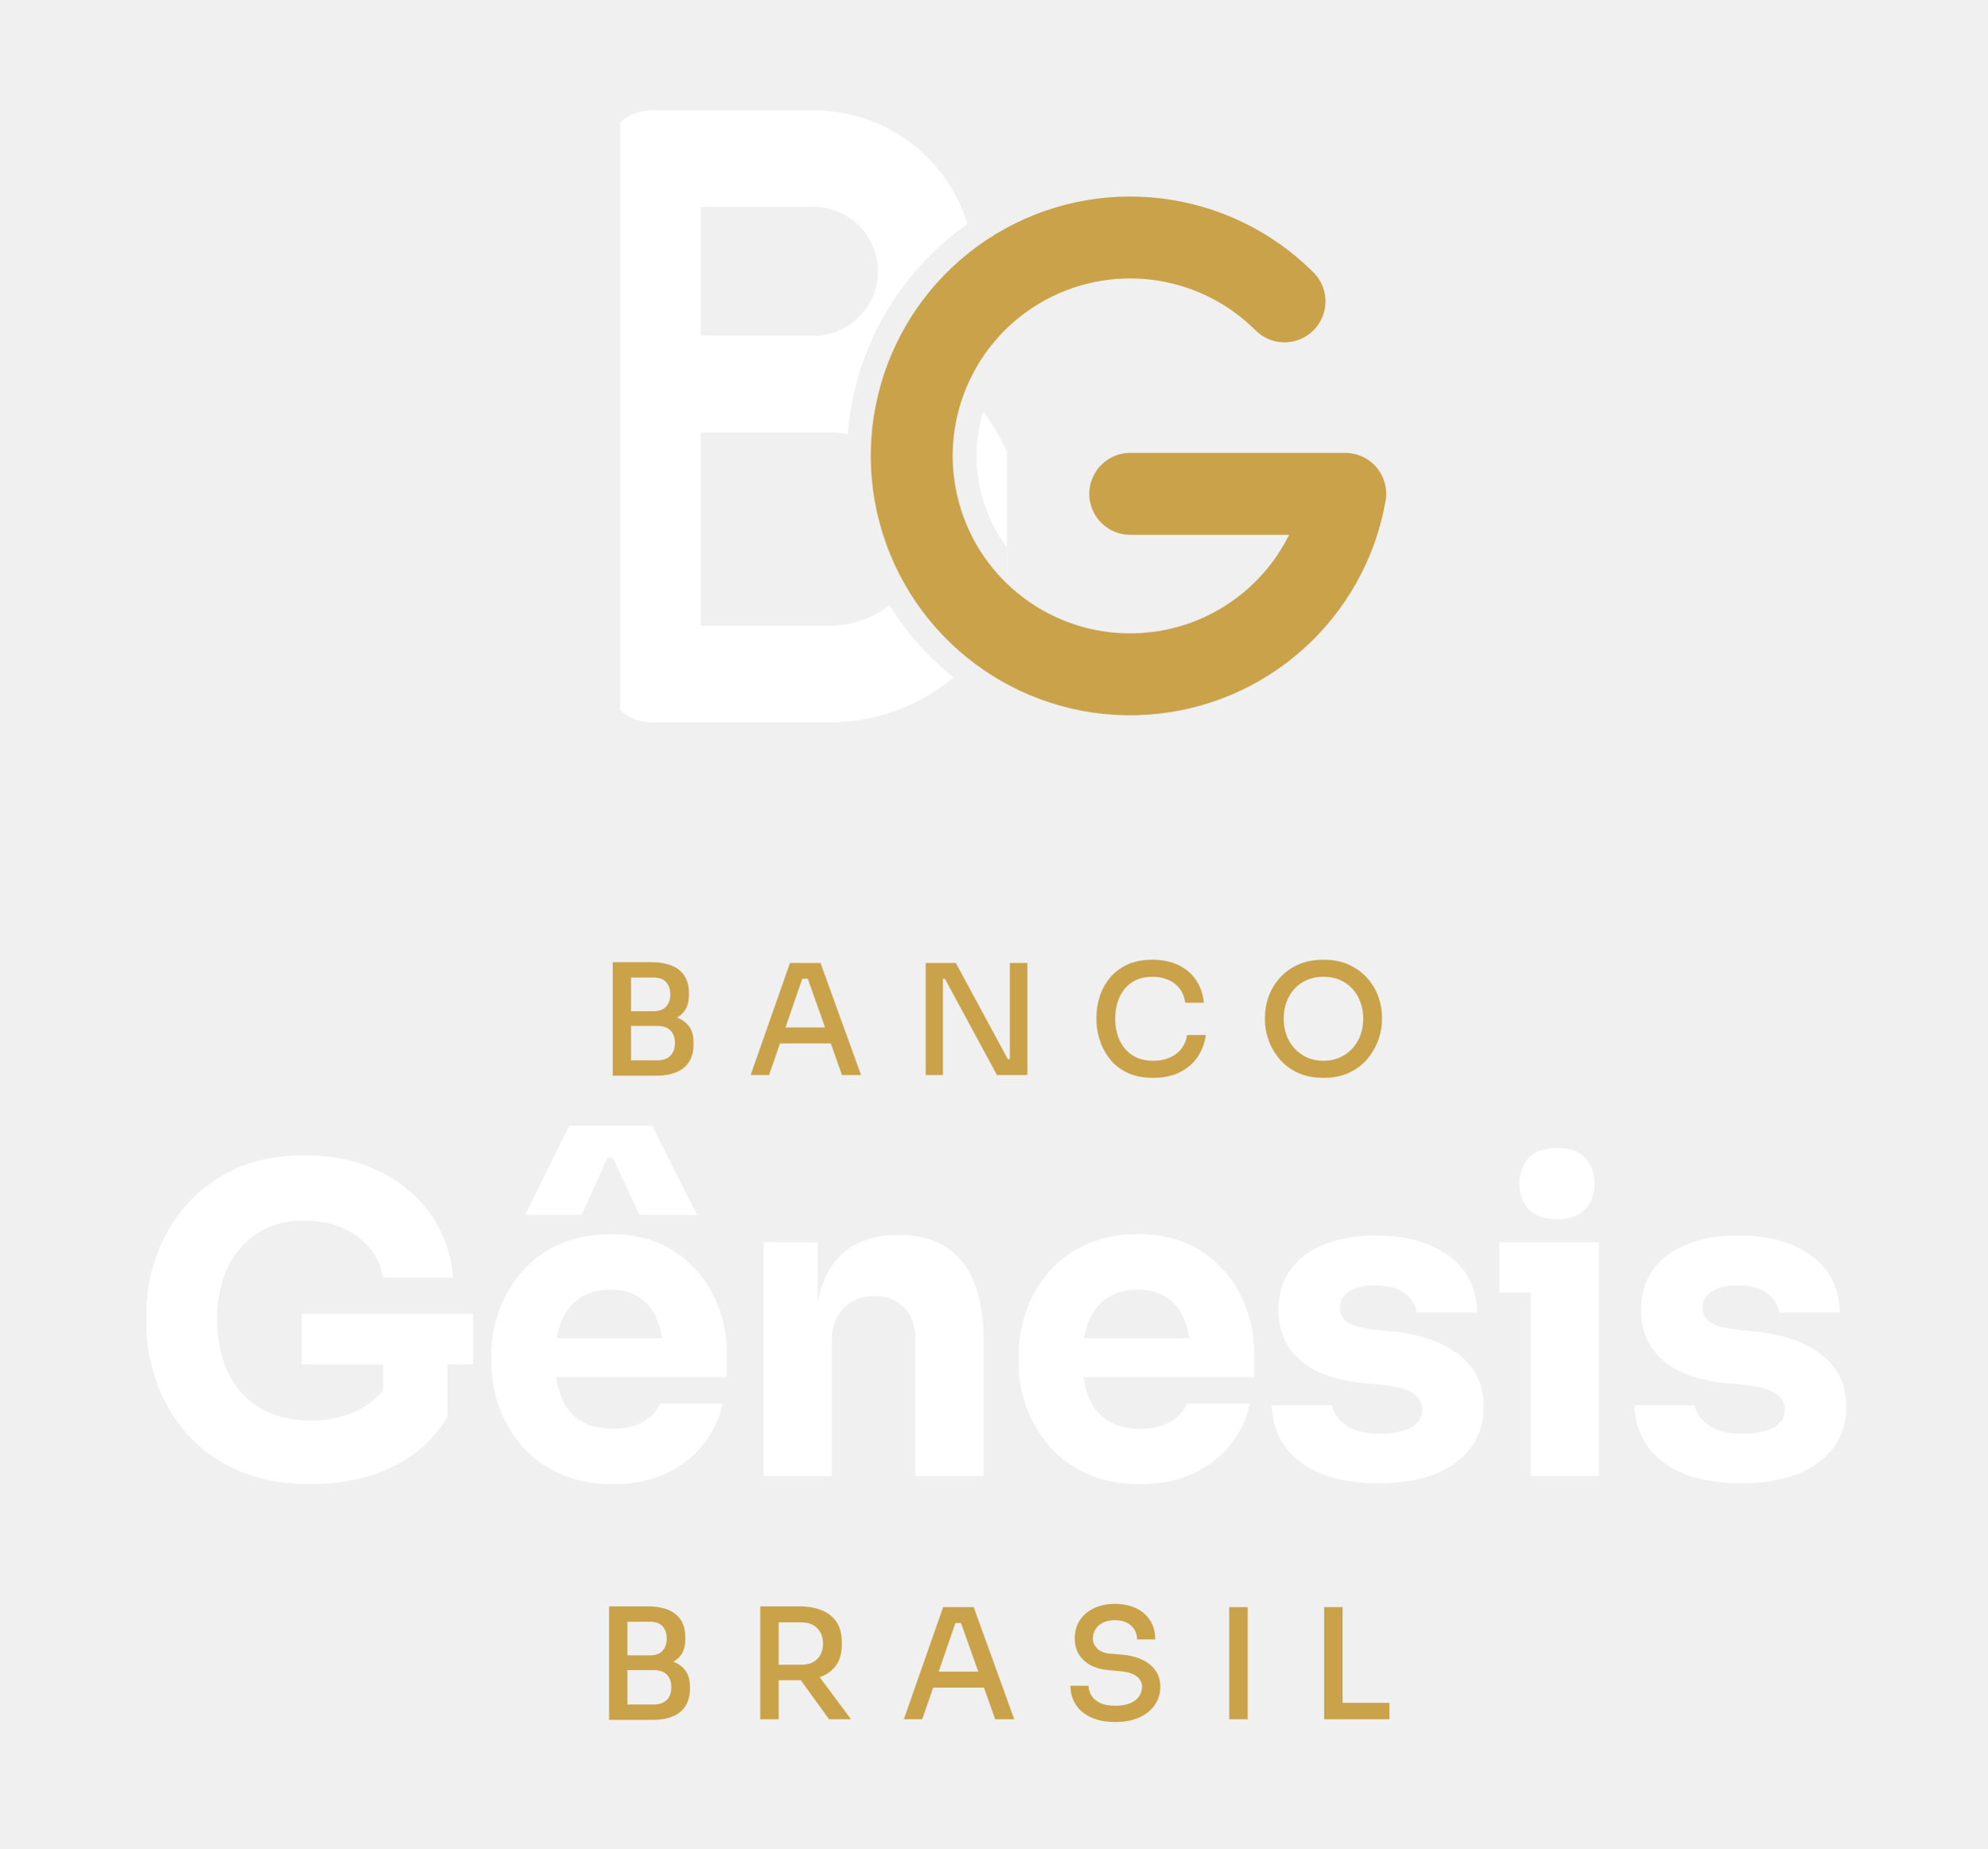
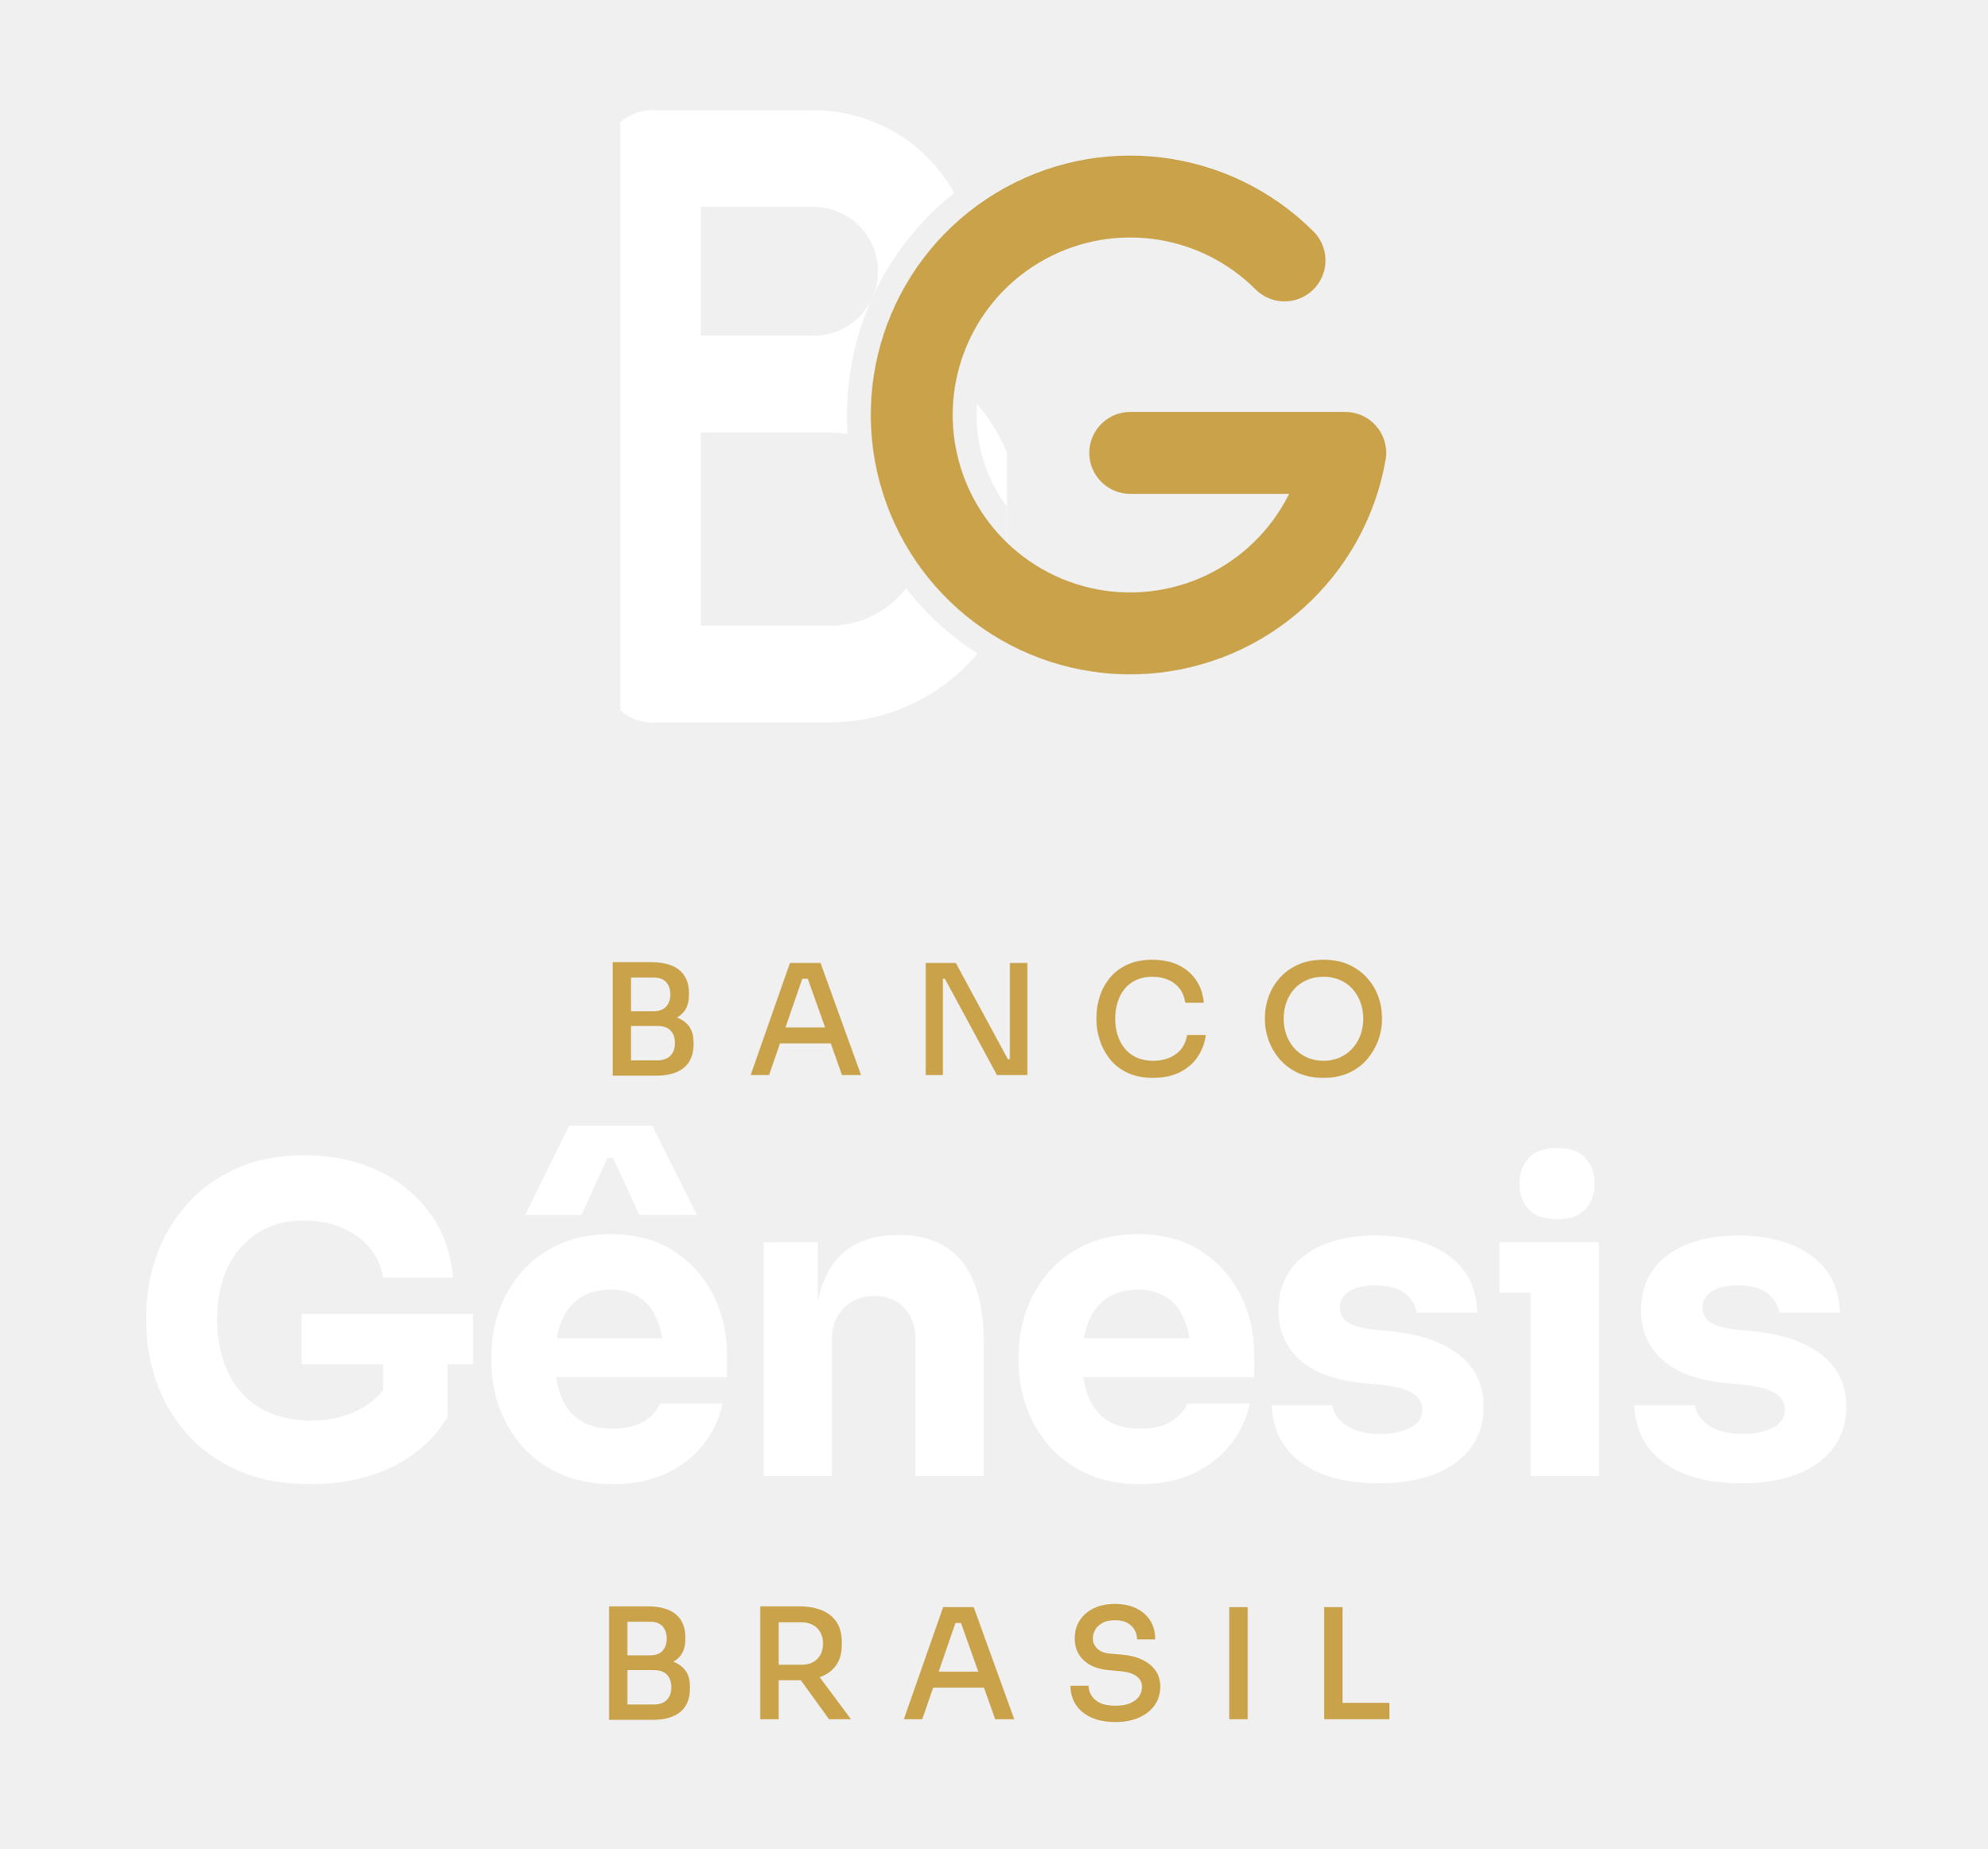
<svg xmlns="http://www.w3.org/2000/svg" width="559" height="520" viewBox="0 0 559 520">
  <g transform="translate(152.82,36.0) scale(1.92)">
    <mask id="m64">
      <rect x="-10" y="-20" width="170" height="130" fill="white" />
-       <path d="M108.6 25.4 A32 32 0 1 0 117.5 53.6 H86" fill="none" stroke="black" stroke-width="19" stroke-linecap="round" stroke-linejoin="round" />
+       <path d="M108.6 19.4 A32 32 0 1 0 117.5 47.6 H86" fill="none" stroke="black" stroke-width="19" stroke-linecap="round" stroke-linejoin="round" />
    </mask>
    <g mask="url(#m64)">
      <g transform="translate(16,80) scale(1.18) translate(-16,-80)" fill="none" stroke="#ffffff" stroke-width="12" stroke-linecap="round" stroke-linejoin="round">
        <path d="M16 16 V80" />
        <path d="M16 16 H36 a14 14 0 0 1 0 28 H16" />
        <path d="M16 44 H38 a18 18 0 0 1 0 36 H16" />
      </g>
    </g>
-     <path d="M108.6 25.4 A32 32 0 1 0 117.5 53.6 H86" fill="none" stroke="#c9a24a" stroke-width="12" stroke-linecap="round" stroke-linejoin="round" />
+     <path d="M108.6 19.4 A32 32 0 1 0 117.5 47.6 H86" fill="none" stroke="#c9a24a" stroke-width="12" stroke-linecap="round" stroke-linejoin="round" />
  </g>
  <path fill="#c9a24a" d="M176.638 302.573V298.253H184.975Q187.308 298.253 188.582 296.957Q189.857 295.661 189.857 293.414Q189.857 291.125 188.604 289.85Q187.351 288.576 184.975 288.576H176.638V285.293H184.457Q187.567 285.293 189.943 286.049Q192.319 286.805 193.702 288.533Q195.084 290.261 195.084 293.242V293.846Q195.084 296.611 193.896 298.577Q192.708 300.542 190.354 301.558Q187.999 302.573 184.457 302.573ZM172.361 302.573V270.648H177.502V302.573ZM176.638 287.669V284.429H183.809Q186.271 284.429 187.416 283.111Q188.561 281.794 188.561 279.72Q188.561 277.603 187.416 276.286Q186.271 274.968 183.809 274.968H176.638V270.648H183.161Q188.431 270.648 191.11 272.873Q193.788 275.098 193.788 279.245V279.85Q193.788 282.787 192.427 284.515Q191.066 286.243 188.669 286.956Q186.271 287.669 183.161 287.669Z M211.154 302.4 222.214 270.864H230.81L242.215 302.4H236.858L226.879 274.32L228.996 275.314H223.769L226.015 274.32L216.338 302.4ZM218.326 293.501 219.967 289.008H233.186L234.871 293.501Z M260.402 302.4V270.864H268.87L283.514 297.95H284.94L284.076 298.728V270.864H289.001V302.4H280.447L265.802 275.314H264.377L265.241 274.536V302.4Z M324.382 303.178Q320.062 303.178 317.016 301.687Q313.97 300.197 312.091 297.756Q310.212 295.315 309.326 292.486Q308.441 289.656 308.441 287.021V286.07Q308.441 283.176 309.348 280.325Q310.255 277.474 312.134 275.141Q314.014 272.808 317.016 271.382Q320.018 269.957 324.122 269.957Q328.399 269.957 331.51 271.469Q334.62 272.981 336.456 275.681Q338.292 278.381 338.638 282.053H333.41Q333.065 279.634 331.79 278.014Q330.516 276.394 328.55 275.573Q326.585 274.752 324.122 274.752Q321.574 274.752 319.608 275.659Q317.642 276.566 316.346 278.165Q315.05 279.763 314.381 281.902Q313.711 284.04 313.711 286.589Q313.711 289.008 314.381 291.146Q315.05 293.285 316.39 294.926Q317.729 296.568 319.738 297.475Q321.746 298.382 324.382 298.382Q328.183 298.382 330.775 296.503Q333.367 294.624 333.929 291.125H339.199Q338.767 294.451 336.953 297.194Q335.138 299.938 331.985 301.558Q328.831 303.178 324.382 303.178Z M372.29 303.178Q368.014 303.178 364.925 301.687Q361.836 300.197 359.806 297.734Q357.775 295.272 356.803 292.442Q355.831 289.613 355.831 287.021V286.07Q355.831 283.219 356.846 280.368Q357.862 277.517 359.914 275.162Q361.966 272.808 365.054 271.382Q368.143 269.957 372.29 269.957Q376.438 269.957 379.505 271.382Q382.572 272.808 384.646 275.162Q386.719 277.517 387.734 280.368Q388.75 283.219 388.75 286.07V287.021Q388.75 289.613 387.756 292.442Q386.762 295.272 384.754 297.734Q382.745 300.197 379.634 301.687Q376.524 303.178 372.29 303.178ZM372.29 298.382Q374.882 298.382 376.956 297.432Q379.03 296.482 380.498 294.84Q381.967 293.198 382.723 291.082Q383.479 288.965 383.479 286.589Q383.479 284.083 382.702 281.945Q381.924 279.806 380.477 278.186Q379.03 276.566 376.956 275.659Q374.882 274.752 372.29 274.752Q369.698 274.752 367.625 275.659Q365.551 276.566 364.082 278.186Q362.614 279.806 361.858 281.945Q361.102 284.083 361.102 286.589Q361.102 288.965 361.858 291.082Q362.614 293.198 364.082 294.84Q365.551 296.482 367.625 297.432Q369.698 298.382 372.29 298.382Z" />
  <path fill="#ffffff" d="M87.36 417.48Q75.6 417.48 66.84 413.58Q58.08 409.68 52.38 403.08Q46.68 396.48 43.92 388.44Q41.16 380.4 41.16 372.36V369.72Q41.16 361.44 43.92 353.52Q46.68 345.6 52.26 339.12Q57.84 332.64 66.18 328.8Q74.52 324.96 85.44 324.96Q97.32 324.96 106.44 329.34Q115.56 333.72 121.08 341.46Q126.6 349.2 127.44 359.4H107.76Q107.04 354.6 103.98 351Q100.92 347.4 96.18 345.36Q91.44 343.32 85.44 343.32Q79.68 343.32 75.18 345.36Q70.68 347.4 67.5 351.12Q64.32 354.84 62.7 359.94Q61.08 365.04 61.08 371.16Q61.08 377.52 62.82 382.74Q64.56 387.96 67.92 391.74Q71.28 395.52 76.26 397.56Q81.24 399.6 87.36 399.6Q95.52 399.6 101.52 396.24Q107.52 392.88 110.16 387.36L107.76 400.8V379.92H125.88V398.64Q120.24 407.76 110.34 412.62Q100.44 417.48 87.36 417.48ZM84.84 383.76V369.6H133.08V383.76Z M172.44 417.48Q164.04 417.48 157.62 414.6Q151.2 411.72 146.94 406.86Q142.68 402 140.46 395.94Q138.24 389.88 138.24 383.52V381.12Q138.24 374.52 140.46 368.46Q142.68 362.4 146.88 357.6Q151.08 352.8 157.38 349.98Q163.68 347.16 171.72 347.16Q182.28 347.16 189.54 351.9Q196.8 356.64 200.64 364.26Q204.48 371.88 204.48 380.88V387.36H146.28V376.44H192.84L186.6 381.48Q186.6 375.6 184.92 371.4Q183.24 367.2 179.94 364.98Q176.64 362.76 171.72 362.76Q166.68 362.76 163.2 365.04Q159.72 367.32 157.92 371.7Q156.12 376.08 156.12 382.44Q156.12 388.32 157.8 392.7Q159.48 397.08 163.08 399.48Q166.68 401.88 172.44 401.88Q177.72 401.88 181.08 399.84Q184.44 397.8 185.64 394.8H203.28Q201.84 401.4 197.64 406.56Q193.44 411.72 187.08 414.6Q180.72 417.48 172.44 417.48ZM147.72 341.76 160.08 316.68H183.48L196.08 341.76H179.88L172.44 325.68H170.88L163.56 341.76Z M214.8 415.2V349.44H230.04V377.64H228.96Q228.96 367.56 231.54 360.84Q234.12 354.12 239.4 350.76Q244.68 347.4 252.24 347.4H253.08Q264.6 347.4 270.66 354.9Q276.72 362.4 276.72 377.64V415.2H257.52V376.56Q257.52 371.28 254.4 367.92Q251.28 364.56 246.0 364.56Q240.6 364.56 237.3 367.98Q234.0 371.4 234.0 376.92V415.2Z M320.76 417.48Q312.36 417.48 305.94 414.6Q299.52 411.72 295.26 406.86Q291.0 402 288.78 395.94Q286.56 389.88 286.56 383.52V381.12Q286.56 374.52 288.78 368.46Q291.0 362.4 295.2 357.6Q299.4 352.8 305.7 349.98Q312.0 347.16 320.04 347.16Q330.6 347.16 337.86 351.9Q345.12 356.64 348.96 364.26Q352.8 371.88 352.8 380.88V387.36H294.6V376.44H341.16L334.92 381.48Q334.92 375.6 333.24 371.4Q331.56 367.2 328.26 364.98Q324.96 362.76 320.04 362.76Q315.0 362.76 311.52 365.04Q308.04 367.32 306.24 371.7Q304.44 376.08 304.44 382.44Q304.44 388.32 306.12 392.7Q307.8 397.08 311.4 399.48Q315.0 401.88 320.76 401.88Q326.04 401.88 329.4 399.84Q332.76 397.8 333.96 394.8H351.6Q350.16 401.4 345.96 406.56Q341.76 411.72 335.4 414.6Q329.04 417.48 320.76 417.48Z M388.08 417.24Q374.04 417.24 366.12 411.48Q358.2 405.72 357.72 395.28H374.76Q375.24 398.4 378.54 400.86Q381.84 403.32 388.44 403.32Q393.48 403.32 396.78 401.58Q400.08 399.84 400.08 396.6Q400.08 393.72 397.56 391.98Q395.04 390.24 388.56 389.52L383.4 389.04Q371.52 387.84 365.58 382.44Q359.64 377.04 359.64 368.64Q359.64 361.68 363.12 357Q366.6 352.32 372.78 349.92Q378.96 347.52 386.88 347.52Q399.6 347.52 407.4 353.1Q415.2 358.68 415.56 369.24H398.52Q398.04 366 395.16 363.78Q392.28 361.56 386.64 361.56Q382.2 361.56 379.56 363.24Q376.92 364.92 376.92 367.8Q376.92 370.56 379.2 372Q381.48 373.44 386.64 374.04L391.8 374.52Q403.92 375.84 410.64 381.24Q417.36 386.64 417.36 395.76Q417.36 402.36 413.76 407.22Q410.16 412.08 403.56 414.66Q396.96 417.24 388.08 417.24Z M430.56 415.2V349.44H449.76V415.2ZM421.8 363.6V349.44H449.76V363.6ZM438.0 342.96Q432.6 342.96 430.02 340.14Q427.44 337.32 427.44 333Q427.44 328.56 430.02 325.74Q432.6 322.92 438.0 322.92Q443.4 322.92 445.98 325.74Q448.56 328.56 448.56 333Q448.56 337.32 445.98 340.14Q443.4 342.96 438.0 342.96Z M490.08 417.24Q476.04 417.24 468.12 411.48Q460.2 405.72 459.72 395.28H476.76Q477.24 398.4 480.54 400.86Q483.84 403.32 490.44 403.32Q495.48 403.32 498.78 401.58Q502.08 399.84 502.08 396.6Q502.08 393.72 499.56 391.98Q497.04 390.24 490.56 389.52L485.4 389.04Q473.52 387.84 467.58 382.44Q461.64 377.04 461.64 368.64Q461.64 361.68 465.12 357Q468.6 352.32 474.78 349.92Q480.96 347.52 488.88 347.52Q501.6 347.52 509.4 353.1Q517.2 358.68 517.56 369.24H500.52Q500.04 366 497.16 363.78Q494.28 361.56 488.64 361.56Q484.2 361.56 481.56 363.24Q478.92 364.92 478.92 367.8Q478.92 370.56 481.2 372Q483.48 373.44 488.64 374.04L493.8 374.52Q505.92 375.84 512.64 381.24Q519.36 386.64 519.36 395.76Q519.36 402.36 515.76 407.22Q512.16 412.08 505.56 414.66Q498.96 417.24 490.08 417.24Z" />
  <path fill="#c9a24a" d="M175.622 483.773V479.453H183.96Q186.293 479.453 187.567 478.157Q188.842 476.861 188.842 474.614Q188.842 472.325 187.589 471.05Q186.336 469.776 183.96 469.776H175.622V466.493H183.442Q186.552 466.493 188.928 467.249Q191.304 468.005 192.686 469.733Q194.069 471.461 194.069 474.442V475.046Q194.069 477.811 192.881 479.777Q191.693 481.742 189.338 482.758Q186.984 483.773 183.442 483.773ZM171.346 483.773V451.848H176.486V483.773ZM175.622 468.869V465.629H182.794Q185.256 465.629 186.401 464.311Q187.546 462.994 187.546 460.92Q187.546 458.803 186.401 457.486Q185.256 456.168 182.794 456.168H175.622V451.848H182.146Q187.416 451.848 190.094 454.073Q192.773 456.298 192.773 460.445V461.05Q192.773 463.987 191.412 465.715Q190.051 467.443 187.654 468.156Q185.256 468.869 182.146 468.869Z M213.854 483.6V451.848H219.038V483.6ZM233.208 483.6 223.186 469.733H229.061L239.386 483.6ZM217.354 472.627V468.264H225.562Q227.419 468.264 228.758 467.508Q230.098 466.752 230.81 465.413Q231.523 464.074 231.523 462.302Q231.523 460.574 230.81 459.235Q230.098 457.896 228.758 457.118Q227.419 456.341 225.562 456.341H217.354V451.848H224.87Q228.499 451.848 231.178 452.95Q233.856 454.051 235.325 456.254Q236.794 458.458 236.794 461.914V462.605Q236.794 466.061 235.303 468.264Q233.813 470.467 231.156 471.547Q228.499 472.627 224.87 472.627Z M254.246 483.6 265.306 452.064H273.902L285.307 483.6H279.95L269.971 455.52L272.088 456.514H266.861L269.107 455.52L259.43 483.6ZM261.418 474.701 263.059 470.208H276.278L277.963 474.701Z M313.776 484.378Q309.715 484.378 306.886 483.06Q304.056 481.742 302.587 479.431Q301.118 477.12 301.118 474.182H306.216Q306.216 475.522 306.95 476.818Q307.685 478.114 309.326 478.956Q310.968 479.798 313.776 479.798Q316.325 479.798 317.988 479.064Q319.651 478.33 320.45 477.12Q321.25 475.91 321.25 474.442Q321.25 472.627 319.694 471.482Q318.139 470.338 315.029 470.078L311.875 469.776Q307.512 469.43 304.92 467.076Q302.328 464.722 302.328 460.877Q302.328 457.939 303.732 455.779Q305.136 453.619 307.685 452.388Q310.234 451.157 313.603 451.157Q317.059 451.157 319.608 452.388Q322.157 453.619 323.561 455.844Q324.965 458.069 324.965 461.136H319.867Q319.867 459.754 319.198 458.522Q318.528 457.291 317.146 456.514Q315.763 455.736 313.603 455.736Q311.53 455.736 310.169 456.47Q308.808 457.205 308.117 458.371Q307.426 459.538 307.426 460.877Q307.426 462.475 308.635 463.706Q309.845 464.938 312.35 465.154L315.461 465.413Q318.787 465.672 321.228 466.817Q323.669 467.962 325.03 469.862Q326.39 471.763 326.39 474.442Q326.39 477.379 324.814 479.626Q323.237 481.872 320.407 483.125Q317.578 484.378 313.776 484.378Z M345.787 483.6V452.064H350.971V483.6Z M372.485 483.6V452.064H377.669V483.6ZM376.805 483.6V478.978H390.845V483.6Z" />
</svg>
